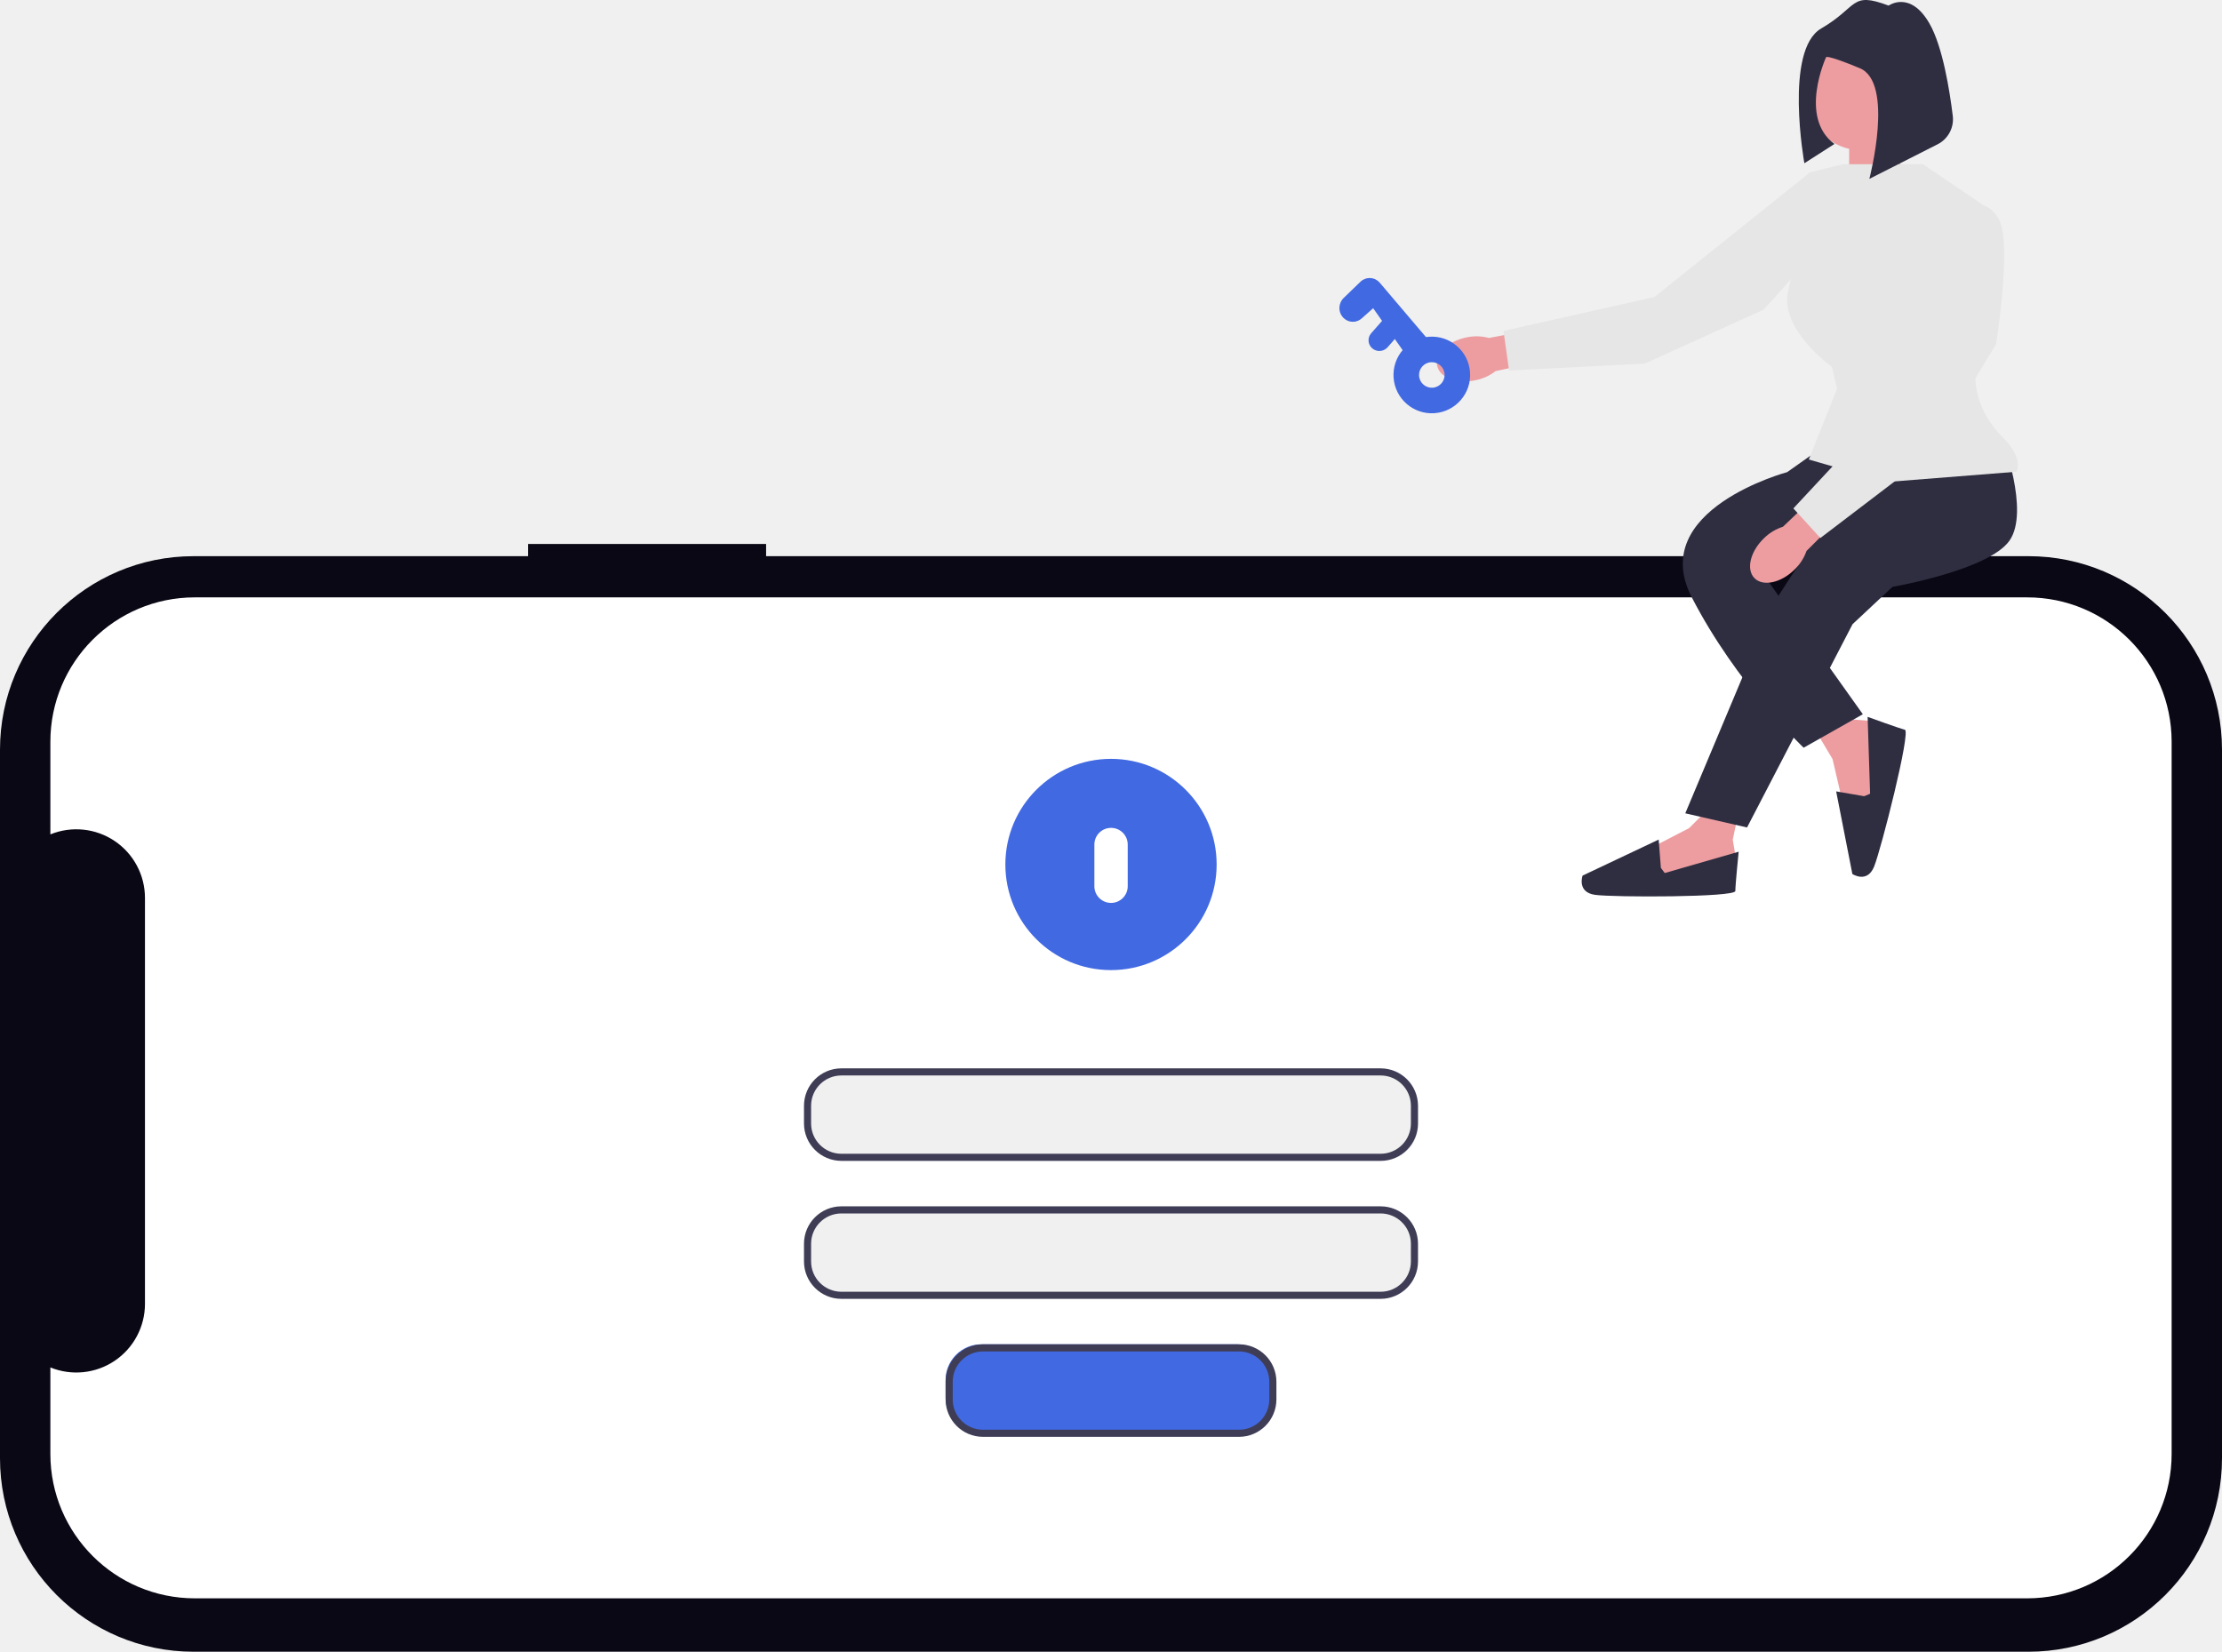
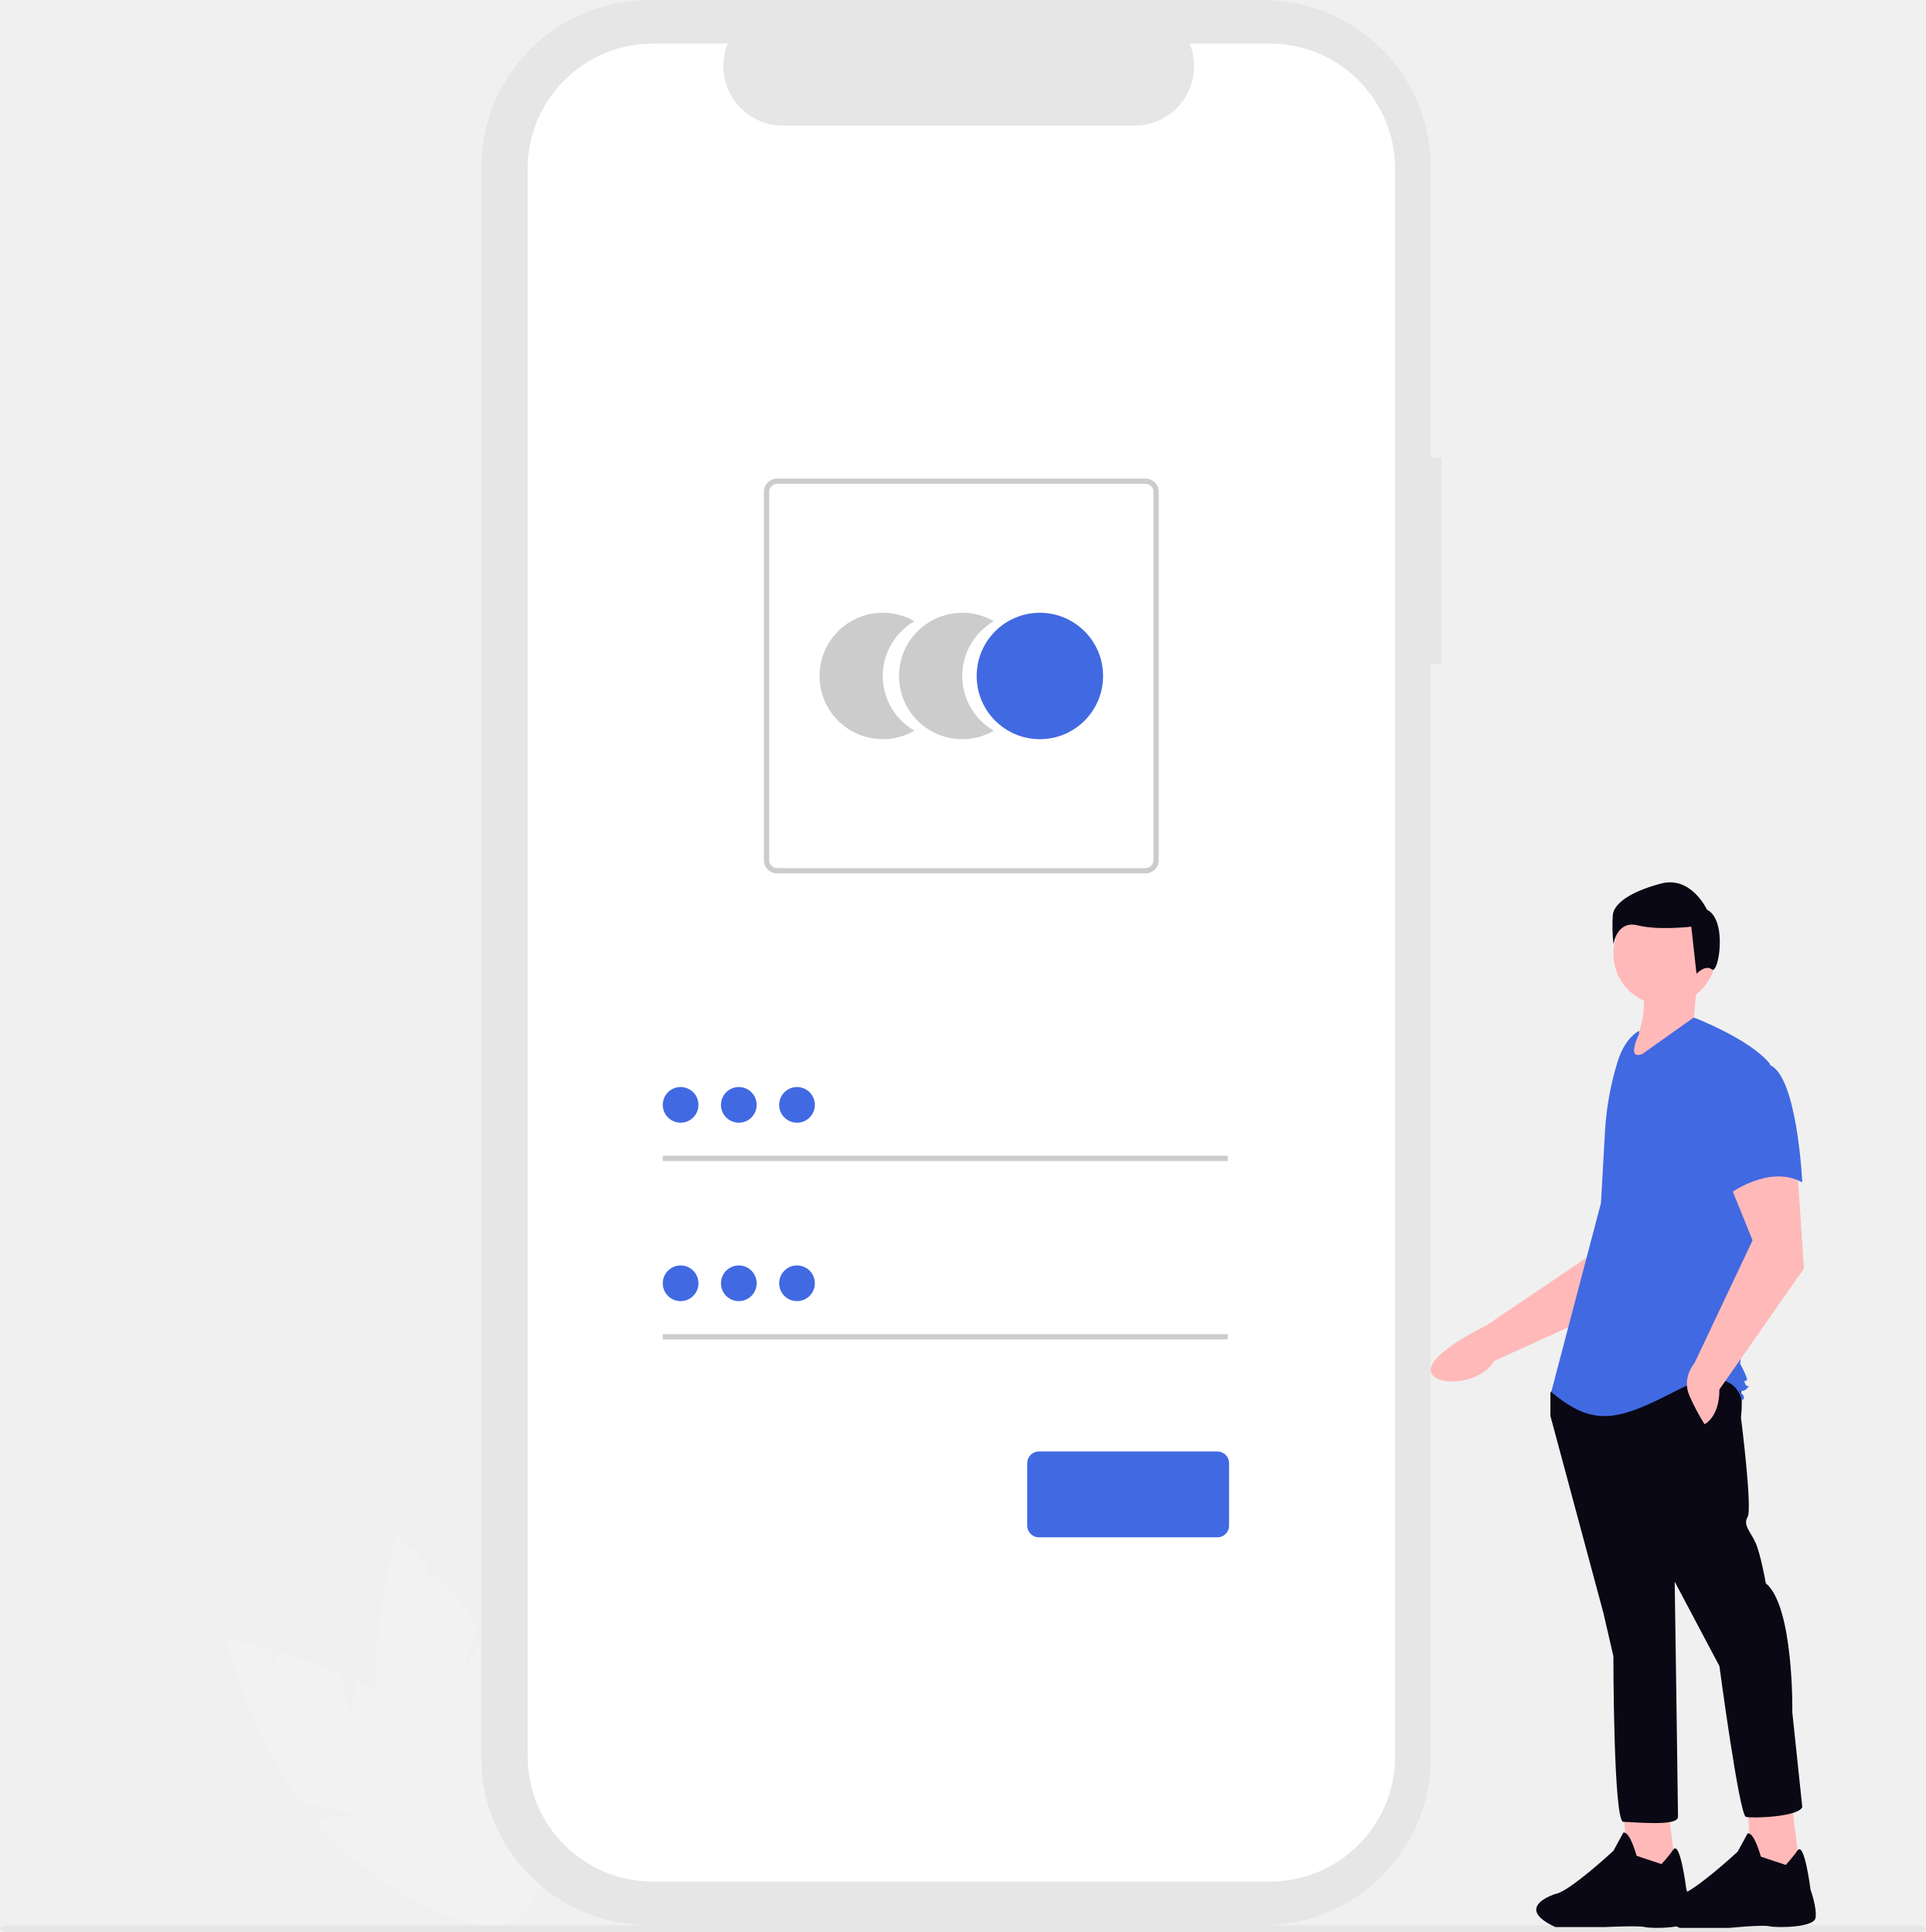
- <svg xmlns="http://www.w3.org/2000/svg" width="799.546" height="594.444" viewBox="0 0 799.546 594.444" role="img" artist="Katerina Limpitsouni" source="https://undraw.co/">
-   <g transform="translate(-493.351 -317.665)">
-     <g transform="translate(493.351 912.109) rotate(-90)">
-       <path d="M398.672,190h-4.394V69.654A69.653,69.653,0,0,0,324.626,0H69.653A69.654,69.654,0,0,0,0,69.652v660.24a69.654,69.654,0,0,0,69.653,69.654H324.627a69.654,69.654,0,0,0,69.654-69.654h0V275.666h4.394Z" fill="#090814" />
-       <path d="M360.237,52.019V711.283A51.972,51.972,0,0,1,308.312,763.3H52.019A51.982,51.982,0,0,1,0,711.357V52.019A51.982,51.982,0,0,1,51.945,0H83.1a24.709,24.709,0,0,0,22.882,34.042H252.057A24.709,24.709,0,0,0,274.94,0h33.279a51.972,51.972,0,0,1,52.019,51.925v.093Z" transform="translate(19.217 18.124)" fill="#fff" />
+ <svg xmlns="http://www.w3.org/2000/svg" width="720" height="722.539" viewBox="0 0 720 722.539" role="img" artist="Katerina Limpitsouni" source="https://undraw.co/">
+   <g id="Group_64" data-name="Group 64" transform="translate(-600.001 -166)">
+     <g id="Group_63" data-name="Group 63" transform="translate(39.127 -21.613)">
+       <path id="Path_1-682" data-name="Path 1" d="M275.321,690.449,270.949,673.2a223.916,223.916,0,0,0-23.758-8.524l-.552,8.015-2.238-8.83c-10.012-2.862-16.824-4.121-16.824-4.121s9.2,34.987,28.5,61.735l22.486,3.95-17.469,2.519a90.608,90.608,0,0,0,7.811,8.28c28.072,26.057,59.34,38.013,69.838,26.7s-3.749-41.6-31.822-67.656c-8.7-8.078-19.635-14.56-30.579-19.664Z" transform="translate(417.297 140.418)" fill="#f2f2f2" />
+       <path id="Path_2-683" data-name="Path 2" d="M345.1,652.214l5.171-17.023a223.933,223.933,0,0,0-15.931-19.578l-4.615,6.576,2.648-8.716c-7.093-7.623-12.273-12.221-12.273-12.221s-10.208,34.706-7.516,67.579l17.207,15-16.259-6.874a90.606,90.606,0,0,0,2.409,11.128c10.562,36.817,31.149,63.214,45.982,58.958s18.295-37.551,7.732-74.368c-3.274-11.414-9.283-22.614-16.013-32.638Z" transform="translate(389.102 159.921)" fill="#f2f2f2" />
    </g>
-     <g transform="translate(782.651 702.154)">
-       <path d="M869.073,474.395H675.046a12.833,12.833,0,0,1-12.818-12.818V455.2a12.833,12.833,0,0,1,12.818-12.818H869.073A12.833,12.833,0,0,1,881.891,455.2v6.38a12.833,12.833,0,0,1-12.818,12.818Z" transform="translate(-660.946 -441.096)" fill="#f0f0f0" />
-       <path d="M876.786,465.08H682.759A13.474,13.474,0,0,1,669.3,451.621v-6.38a13.475,13.475,0,0,1,13.459-13.459H876.786a13.475,13.475,0,0,1,13.459,13.459v6.38a13.475,13.475,0,0,1-13.459,13.459ZM682.759,434.345a10.908,10.908,0,0,0-10.9,10.9v6.38a10.908,10.908,0,0,0,10.9,10.9H876.786a10.908,10.908,0,0,0,10.9-10.9v-6.38a10.908,10.908,0,0,0-10.9-10.9Z" transform="translate(-669.3 -431.781)" fill="#3f3d56" />
+     <g id="Group_62" data-name="Group 62" transform="translate(44.037 -0.462)">
+       <path id="Path_22-684" data-name="Path 22" d="M734.978,247.559h-3.956V139.187A62.725,62.725,0,0,0,668.3,76.462H438.687a62.725,62.725,0,0,0-62.725,62.725V733.736a62.725,62.725,0,0,0,62.725,62.725H668.3a62.725,62.725,0,0,0,62.724-62.724V324.7h3.956Z" transform="translate(360 90)" fill="#e6e6e6" />
+       <path id="Path_23-685" data-name="Path 23" d="M671.423,93.336H641.454a22.255,22.255,0,0,1-20.607,30.659H489.306A22.254,22.254,0,0,1,468.7,93.335H440.708a46.843,46.843,0,0,0-46.843,46.843V733.864a46.843,46.843,0,0,0,46.843,46.843H671.423a46.843,46.843,0,0,0,46.843-46.843h0V140.177a46.843,46.843,0,0,0-46.842-46.842Z" transform="translate(359.405 89.439)" fill="#fff" />
+       <path id="Path_6-686" data-name="Path 6" d="M530.421,337.151a23.626,23.626,0,0,1,11.827-20.472,23.637,23.637,0,1,0,0,40.939,23.621,23.621,0,0,1-11.823-20.467Z" transform="translate(355.65 82.117)" fill="#ccc" />
+       <path id="Path_7-687" data-name="Path 7" d="M561.158,337.151a23.625,23.625,0,0,1,11.827-20.472,23.637,23.637,0,1,0,0,40.939,23.621,23.621,0,0,1-11.823-20.467Z" transform="translate(354.627 82.117)" fill="#ccc" />
+       <circle id="Ellipse_1" data-name="Ellipse 1" cx="23.637" cy="23.637" r="23.637" transform="translate(921.189 395.631)" fill="#4169E2" />
+       <path id="Path_8-688" data-name="Path 8" d="M627.963,409.252H490.2a4.953,4.953,0,0,1-4.947-4.947V266.543A4.953,4.953,0,0,1,490.2,261.6H627.963a4.953,4.953,0,0,1,4.947,4.947V404.3a4.953,4.953,0,0,1-4.947,4.947ZM490.2,263.576a2.971,2.971,0,0,0-2.968,2.968V404.306a2.971,2.971,0,0,0,2.968,2.968H627.963a2.971,2.971,0,0,0,2.968-2.968V266.544a2.971,2.971,0,0,0-2.968-2.968Z" transform="translate(356.366 83.844)" fill="#ccc" />
+       <rect id="Rectangle_1" data-name="Rectangle 1" width="211.284" height="1.979" transform="translate(803.805 598.696)" fill="#ccc" />
+       <circle id="Ellipse_2" data-name="Ellipse 2" cx="6.672" cy="6.672" r="6.672" transform="translate(803.805 572.996)" fill="#4169E2" />
+       <rect id="Rectangle_2" data-name="Rectangle 2" width="211.284" height="1.979" transform="translate(803.805 665.417)" fill="#ccc" />
+       <circle id="Ellipse_3" data-name="Ellipse 3" cx="6.672" cy="6.672" r="6.672" transform="translate(803.805 639.718)" fill="#4169E2" />
+       <path id="Path_977-689" data-name="Path 977" d="M658.244,670.068H591.472a4.355,4.355,0,0,1-4.35-4.35v-23.4a4.355,4.355,0,0,1,4.35-4.35h66.772a4.355,4.355,0,0,1,4.35,4.35v23.4a4.355,4.355,0,0,1-4.35,4.35Z" transform="translate(352.978 71.328)" fill="#4169E2" />
+       <circle id="Ellipse_7" data-name="Ellipse 7" cx="6.672" cy="6.672" r="6.672" transform="translate(825.57 572.996)" fill="#4169E2" />
+       <circle id="Ellipse_8" data-name="Ellipse 8" cx="6.672" cy="6.672" r="6.672" transform="translate(847.335 572.996)" fill="#4169E2" />
+       <circle id="Ellipse_9" data-name="Ellipse 9" cx="6.672" cy="6.672" r="6.672" transform="translate(825.57 639.718)" fill="#4169E2" />
+       <circle id="Ellipse_10" data-name="Ellipse 10" cx="6.672" cy="6.672" r="6.672" transform="translate(847.335 639.718)" fill="#4169E2" />
    </g>
-     <g transform="translate(782.651 751.814)">
-       <path d="M869.073,517.3H675.046a12.833,12.833,0,0,1-12.818-12.818V498.1a12.833,12.833,0,0,1,12.818-12.818H869.073A12.833,12.833,0,0,1,881.891,498.1v6.38A12.833,12.833,0,0,1,869.073,517.3Z" transform="translate(-661.587 -484.644)" fill="#f0f0f0" />
-       <path d="M876.786,507.987H682.759A13.474,13.474,0,0,1,669.3,494.528v-6.38a13.475,13.475,0,0,1,13.459-13.459H876.786a13.475,13.475,0,0,1,13.459,13.459v6.38a13.475,13.475,0,0,1-13.459,13.459ZM682.759,477.252a10.908,10.908,0,0,0-10.9,10.9v6.38a10.908,10.908,0,0,0,10.9,10.9H876.786a10.908,10.908,0,0,0,10.9-10.9v-6.38a10.908,10.908,0,0,0-10.9-10.9Z" transform="translate(-669.3 -474.689)" fill="#3f3d56" />
-     </g>
-     <g transform="translate(833.607 801.473)">
-       <path d="M803.759,569.043H711.644a12.833,12.833,0,0,1-12.818-12.818v-6.38a12.833,12.833,0,0,1,12.818-12.818h92.115a12.833,12.833,0,0,1,12.818,12.818v6.38a12.833,12.833,0,0,1-12.818,12.818Z" transform="translate(-698.825 -537.026)" fill="#4169E2" />
-       <path d="M811.472,559.729H719.356A13.474,13.474,0,0,1,705.9,546.269v-6.38a13.475,13.475,0,0,1,13.459-13.459h92.115a13.474,13.474,0,0,1,13.459,13.459v6.38A13.475,13.475,0,0,1,811.472,559.729Zm-92.115-30.735a10.908,10.908,0,0,0-10.9,10.9v6.38a10.908,10.908,0,0,0,10.9,10.9h92.115a10.908,10.908,0,0,0,10.9-10.9v-6.38a10.908,10.908,0,0,0-10.9-10.9Z" transform="translate(-705.897 -526.43)" fill="#3f3d56" />
-     </g>
-     <g transform="translate(971.963 317.665)">
-       <g transform="translate(38.41 0)">
-         <path d="M263.48,343.56l-9.7,9.7-13.395,6.928,1.386,12.009,25.4-2.771,3.233-6.466-.924-5.543,1.848-8.776Z" transform="translate(-163.001 -55.231)" fill="#ed9da0" />
-         <path d="M268.569,369.529l-.793-10.19L240.394,372.3s-2.12,6,4.483,6.928,50.482.924,50.482-1.386,1.2-14.133,1.2-14.133l-26.6,7.667-1.386-1.848Z" transform="translate(-187.952 -57.182)" fill="#2f2e41" />
-         <path d="M179.891,311.92l7.016,11.787,3.421,14.687,11.981,1.611,3.562-25.305-5.473-4.724-5.6-.468-8.052-3.949Z" transform="translate(-44.526 -50.533)" fill="#ed9da0" />
-         <path d="M181.557,337.5l-10.072-1.738,5.828,29.729s5.3,3.532,7.818-2.641,13.313-48.7,11.074-49.272-13.4-4.64-13.4-4.64l.887,27.673Z" transform="translate(-27.797 -50.95)" fill="#2f2e41" />
-         <path d="M190.881,61.132l1.177,28.245-18.825.463v-24.3Z" transform="translate(-24.878 -20.311)" fill="#ed9da0" />
-         <path d="M239.675,194.277s10.187,26.393,2.778,37.042-42.135,16.669-42.135,16.669l-14.354,13.428L148,334.574l-22.225-5.093,31.486-75.01s18.521-30.1,25.466-34.264S202.6,200.393,202.6,200.393l37.074-6.116Z" transform="translate(-36.379 -36.774)" fill="#2f2e41" />
-         <path d="M211.317,196.919l-14.263,10.1s-50.561,13.513-34.355,45,40.283,54.174,40.283,54.174l21.3-12.039L190.018,246l60.193-36.579-38.894-12.5Z" transform="translate(-70.993 -37.1)" fill="#2f2e41" />
-         <path d="M318.212,152.381c-6.7,1.349-11.44,5.9-10.581,10.165s6.988,6.629,13.693,5.279a17.11,17.11,0,0,0,7.367-3.32l28.327-6.073-2.43-11.2-28.3,5.355A17.111,17.111,0,0,0,318.212,152.381Z" transform="translate(-307.531 -30.957)" fill="#ed9da0" />
-         <path d="M193.751,232.267c-4.9,4.769-6.409,11.162-3.373,14.28s9.466,1.777,14.366-2.994a17.11,17.11,0,0,0,4.388-6.786l20.5-20.469-8.115-8.087L200.654,228.06a17.111,17.111,0,0,0-6.9,4.207Z" transform="translate(-76.106 -38.496)" fill="#ed9da0" />
-         <path d="M145.454,82h28.813l21.193,14.354-1.852,56.489s-3.873,14.185,9.261,27.319c7.871,7.871,5.093,12.5,5.093,12.5l-46.766,3.7-28.013-8.1L143.37,162.8l-1.852-7.871S122.534,141.5,125.775,127.61s7.408-42.6,7.408-42.6L145.454,82Z" transform="translate(0.658 -22.892)" fill="#e6e6e6" />
-         <path d="M169.006,167.07l20.836-68.528s10.65-3.7,15.28,5.556-1.194,44.682-1.194,44.682l-24.272,40.052-38.894,29.634-9.724-10.65Z" transform="translate(-2.752 -24.846)" fill="#e6e6e6" />
-         <path d="M254.24,130.192,310.132,85.4s10.881,2.956,9.473,13.214-26.216,36.2-26.216,36.2l-42.648,19.35-48.833,2.5-2.012-14.28,54.344-12.189Z" transform="translate(-175.917 -23.312)" fill="#e6e6e6" />
-         <ellipse cx="19.447" cy="19.447" rx="19.447" ry="19.447" transform="translate(133.147 15.123)" fill="#ed9da0" />
-         <path d="M184.406,16.564s7.8-5.63,14.725,6.5c4.733,8.283,7.244,24.044,8.36,33.2a10.089,10.089,0,0,1-5.458,10.217L177.476,78.929s9.095-34.647-3.465-39.844-12.127-3.9-12.127-3.9-9.961,21.655,3.032,31.182L154.09,73.3s-7.363-40.71,6.063-48.506,10.394-13.426,24.253-8.229Z" transform="translate(-21.843 -14.552)" fill="#2f2e41" />
-       </g>
-       <g transform="matrix(0.998, -0.07, 0.07, 0.998, 0, 99.639)">
-         <path d="M13.783,0A13.783,13.783,0,1,0,27.565,13.783,13.783,13.783,0,0,0,13.783,0Zm0,18.377a4.594,4.594,0,1,1,4.594-4.594,4.594,4.594,0,0,1-4.594,4.594Z" transform="translate(20.242 23.982)" fill="#4169E2" />
-         <path d="M18.615,0a5.009,5.009,0,0,1,3.506,1.42l6.216,5.594a4.774,4.774,0,0,1,0,6.862L8.476,33.284a5.048,5.048,0,0,1-7.022,0,4.774,4.774,0,0,1,0-6.862L19.04,12.129,15.1,8.282a4.771,4.771,0,0,1-1.076-5.288A4.968,4.968,0,0,1,18.615,0Z" transform="translate(0 29.501) rotate(-82)" fill="#4169E2" />
-         <path d="M9.69,0A3.914,3.914,0,0,0,6.935,1.129L1.081,6.915a3.826,3.826,0,0,0,.061,5.391,3.935,3.935,0,0,0,5.454.064L12.45,6.585a3.825,3.825,0,0,0,.846-4.2A3.9,3.9,0,0,0,9.69,0Z" transform="translate(12.183 14.413)" fill="#4169E2" />
-       </g>
-     </g>
-     <g transform="translate(855.11 590.771)">
-       <circle cx="38.014" cy="38.014" r="38.014" fill="#4169E2" />
-       <path d="M6,0a6,6,0,0,1,6,6V21.008a6,6,0,1,1-12,0V6A6,6,0,0,1,6,0Z" transform="translate(32.032 24.837)" fill="#fff" />
+     <path id="Path_88-690" data-name="Path 88" d="M966.106,823.539H251.642c-1.529,0-2.768-.546-2.768-1.218s1.239-1.219,2.768-1.219H966.106c1.528,0,2.768.546,2.768,1.219S967.634,823.539,966.106,823.539Z" transform="translate(351.127 65)" fill="#e6e6e6" />
+     <g id="Group_61" data-name="Group 61" transform="translate(-21145.078 -2078.104)">
+       <path id="Path_92-691" data-name="Path 92" d="M893.722,361.268l-16.8,33.257L826.7,417.359c-5.364,9.065-22.409,9.759-23.649,3.9-1.391-6.576,20.7-17.161,20.7-17.161l42.012-28.416,3.676-24.463Z" transform="translate(21477.109 2335.737)" fill="#ffb9b9" />
+       <path id="Path_93-692" data-name="Path 93" d="M742.662,464.215,745.76,489l-17.969,1.24-1.858-26.023Z" transform="translate(21626.188 2455.967)" fill="#ffb9b9" />
+       <path id="Path_94-693" data-name="Path 94" d="M900.869,676.83a48.641,48.641,0,0,0,4.434-5.422c2.575-3.564,4.86,14.716,4.86,14.716s2.479,7.435,1.859,11.153-14.87,3.718-17.349,3.1-14.87,0-14.87,0H861.215c-16.11-7.435,0-12.392,0-12.392,4.957-.62,21.686-16.11,21.686-16.11l3.718-6.815c2.478-.62,4.957,8.674,4.957,8.674Z" transform="translate(21465.504 2264.419)" fill="#090814" />
+       <path id="Path_95-694" data-name="Path 95" d="M802.8,464.616l3.1,24.784-17.969,1.24-1.859-26.024Z" transform="translate(21612.521 2455.876)" fill="#ffb9b9" />
+       <path id="Path_96-695" data-name="Path 96" d="M961.005,677.231a48.7,48.7,0,0,0,4.434-5.422c2.575-3.564,4.86,14.716,4.86,14.716s2.478,6.816,1.859,10.533-14.87,3.717-17.349,3.1-14.87.62-14.87.62H921.351c-16.11-7.435,0-12.392,0-12.392,4.957-.62,21.686-16.11,21.686-16.11l3.718-6.815c2.478-.62,4.957,8.674,4.957,8.674Z" transform="translate(21451.836 2264.328)" fill="#090814" />
+       <path id="Path_97-696" data-name="Path 97" d="M930.929,446.165c2.479,3.1,1.239,13.631,1.239,13.631s4.337,34.078,2.478,37.176,1.239,5.576,3.1,9.914,3.718,14.87,3.718,14.87c10.533,8.674,9.914,48.329,9.914,48.329l3.717,35.317c-1.239,3.718-18.588,4.337-21.066,3.718s-9.914-56.384-9.914-56.384l-16.729-31.6s1.239,84.265,1.239,87.983-16.729,1.859-20.447,1.859-3.718-61.96-3.718-61.96l-3.718-16.109-19.827-73.732V450.5l3.1-4.337S928.451,443.067,930.929,446.165Z" transform="translate(21463.943 2314.471)" fill="#090814" />
+       <circle id="Ellipse_11" data-name="Ellipse 11" cx="19.208" cy="19.208" r="19.208" transform="translate(22348.404 2581.572)" fill="#ffb9b9" />
+       <path id="Path_98-697" data-name="Path 98" d="M901.99,251.326c3.893,8.67,1.588,20.779-6.2,34.078l31.6-14.87-4.957-4.337,1.239-12.392Z" transform="translate(21456.018 2358.437)" fill="#ffb9b9" />
+       <path id="Path_99-698" data-name="Path 99" d="M894.154,275.527c-4.138,2.46-6.613,6.98-8.034,11.58a109.735,109.735,0,0,0-4.716,26.218l-1.5,26.64L861.316,410.6c16.109,13.631,25.4,10.533,47.089-.62S932.57,413.7,932.57,413.7s1.859-.62,0-2.478,0,0,1.859-1.859,0,0-.62-1.859,0-.62.62-1.239-2.478-6.2-2.478-6.2l4.957-46.47,6.2-65.677c-7.435-9.294-28.5-17.349-28.5-17.349L895.394,284.2c-6.2,2.478-1.239-7.435-1.239-7.435Z" transform="translate(21463.852 2354.064)" fill="#4169E2" />
+       <path id="Path_100-699" data-name="Path 100" d="M968.242,343.937l2.478,37.176-31.6,45.231c0,10.533-5.576,13.012-5.576,13.012a81.9,81.9,0,0,1-5.576-10.533c-3.1-6.816,1.859-12.392,1.859-12.392l21.686-45.85-9.294-22.925Z" transform="translate(21448.936 2337.39)" fill="#ffb9b9" />
+       <path id="Path_101-700" data-name="Path 101" d="M960.1,293.046c10.533,3.718,12.392,43.992,12.392,43.992-12.392-6.816-27.262,4.337-27.262,4.337s-3.1-10.533-6.816-24.164a23.68,23.68,0,0,1,4.957-22.306S949.563,289.329,960.1,293.046Z" transform="translate(21446.549 2349.247)" fill="#4169E2" />
+       <path id="Path_102-701" data-name="Path 102" d="M928.148,237.734c-2.445-1.956-5.781,1.6-5.781,1.6l-1.956-17.606s-12.226,1.467-20.051-.489-9.047,7.091-9.047,7.091a62.8,62.8,0,0,1-.245-11c.489-4.4,6.847-8.8,18.095-11.737s17.116,9.781,17.116,9.781C934.1,219.283,930.593,239.691,928.148,237.734Z" transform="translate(21457.121 2368.931)" fill="#090814" />
    </g>
  </g>
</svg>
